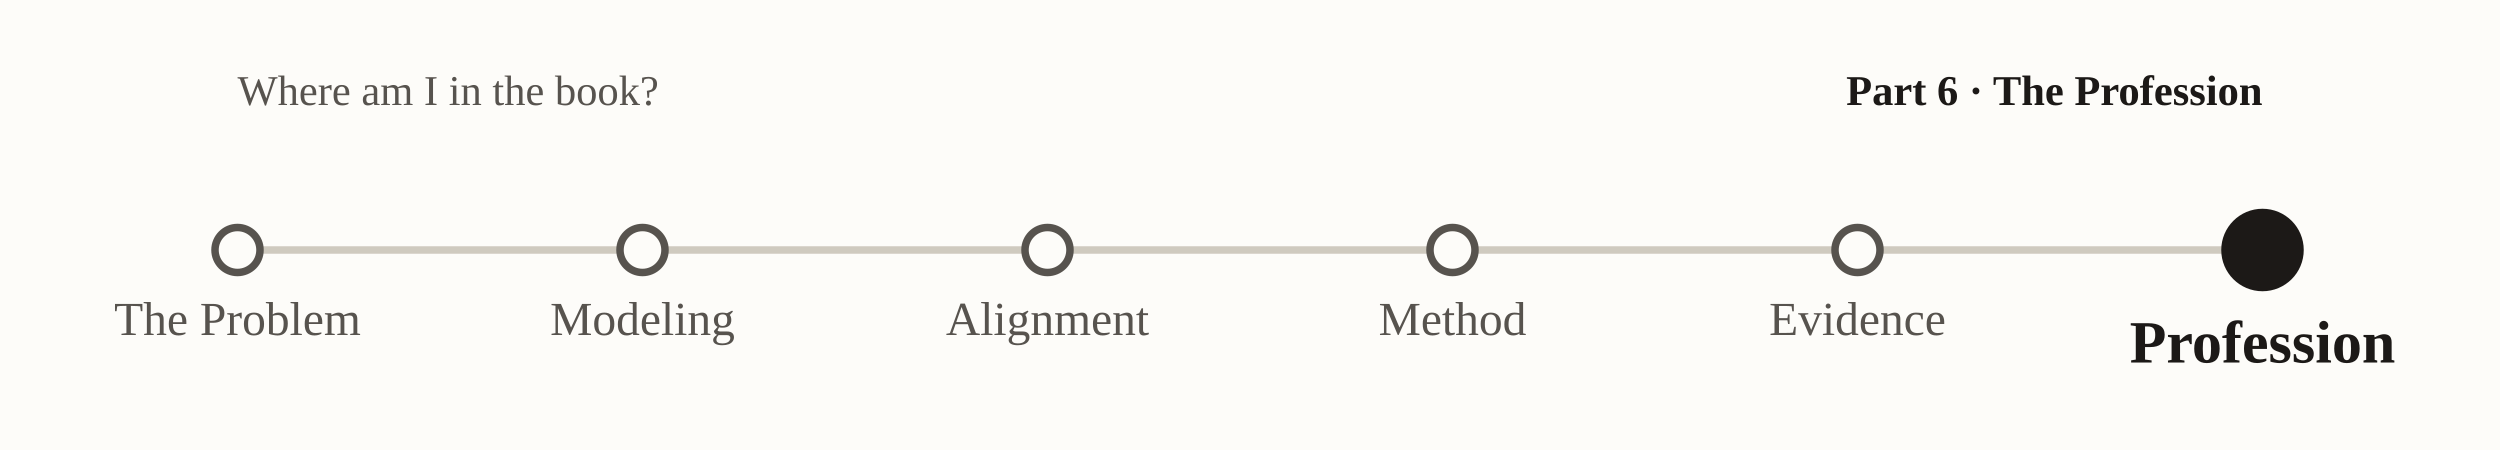
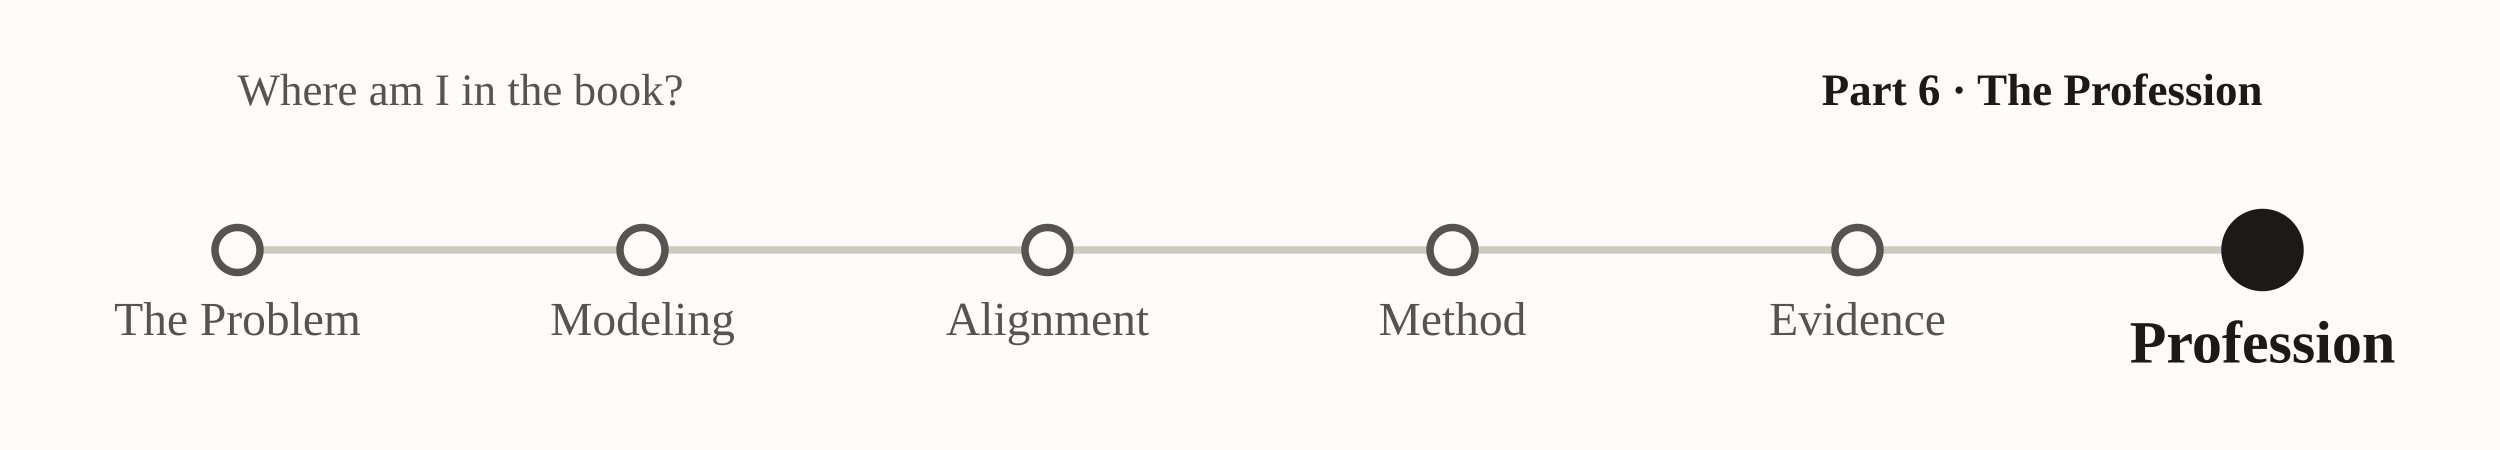
<svg xmlns="http://www.w3.org/2000/svg" viewBox="0 0 1000 180" font-family="Georgia, 'Times New Roman', serif" role="img" aria-label="nav-subway-p6">
  <rect x="0" y="0" width="1000" height="180" fill="#fdfcf9" />
-   <text x="95" y="42" font-size="17" fill="#57534e">Where am I in the book?</text>
-   <text x="905" y="42" text-anchor="end" font-size="17" font-weight="bold" fill="#1c1917">Part 6 · The Profession</text>
+   <text x="95" y="42" font-size="18" fill="#57534e">Where am I in the book?</text>
+   <text x="905" y="42" text-anchor="end" font-size="18" font-weight="bold" fill="#1c1917">Part 6 · The Profession</text>
  <line x1="95.0" y1="100" x2="905.0" y2="100" stroke="#cfcabf" stroke-width="3" />
  <circle cx="95.0" cy="100" r="9" fill="#fdfcf9" stroke="#57534e" stroke-width="3" />
  <text x="95.0" y="134.0" text-anchor="middle" font-size="19" font-weight="normal" fill="#57534e">The Problem</text>
  <circle cx="257.0" cy="100" r="9" fill="#fdfcf9" stroke="#57534e" stroke-width="3" />
  <text x="257.0" y="134.0" text-anchor="middle" font-size="19" font-weight="normal" fill="#57534e">Modeling</text>
  <circle cx="419.0" cy="100" r="9" fill="#fdfcf9" stroke="#57534e" stroke-width="3" />
  <text x="419.0" y="134.0" text-anchor="middle" font-size="19" font-weight="normal" fill="#57534e">Alignment</text>
  <circle cx="581.0" cy="100" r="9" fill="#fdfcf9" stroke="#57534e" stroke-width="3" />
  <text x="581.0" y="134.0" text-anchor="middle" font-size="19" font-weight="normal" fill="#57534e">Method</text>
  <circle cx="743.0" cy="100" r="9" fill="#fdfcf9" stroke="#57534e" stroke-width="3" />
  <text x="743.0" y="134.0" text-anchor="middle" font-size="19" font-weight="normal" fill="#57534e">Evidence</text>
  <circle cx="905.0" cy="100" r="15" fill="#1c1917" stroke="#1c1917" stroke-width="3" />
  <text x="905.0" y="145.0" text-anchor="middle" font-size="24" font-weight="bold" fill="#1c1917">Profession</text>
</svg>
